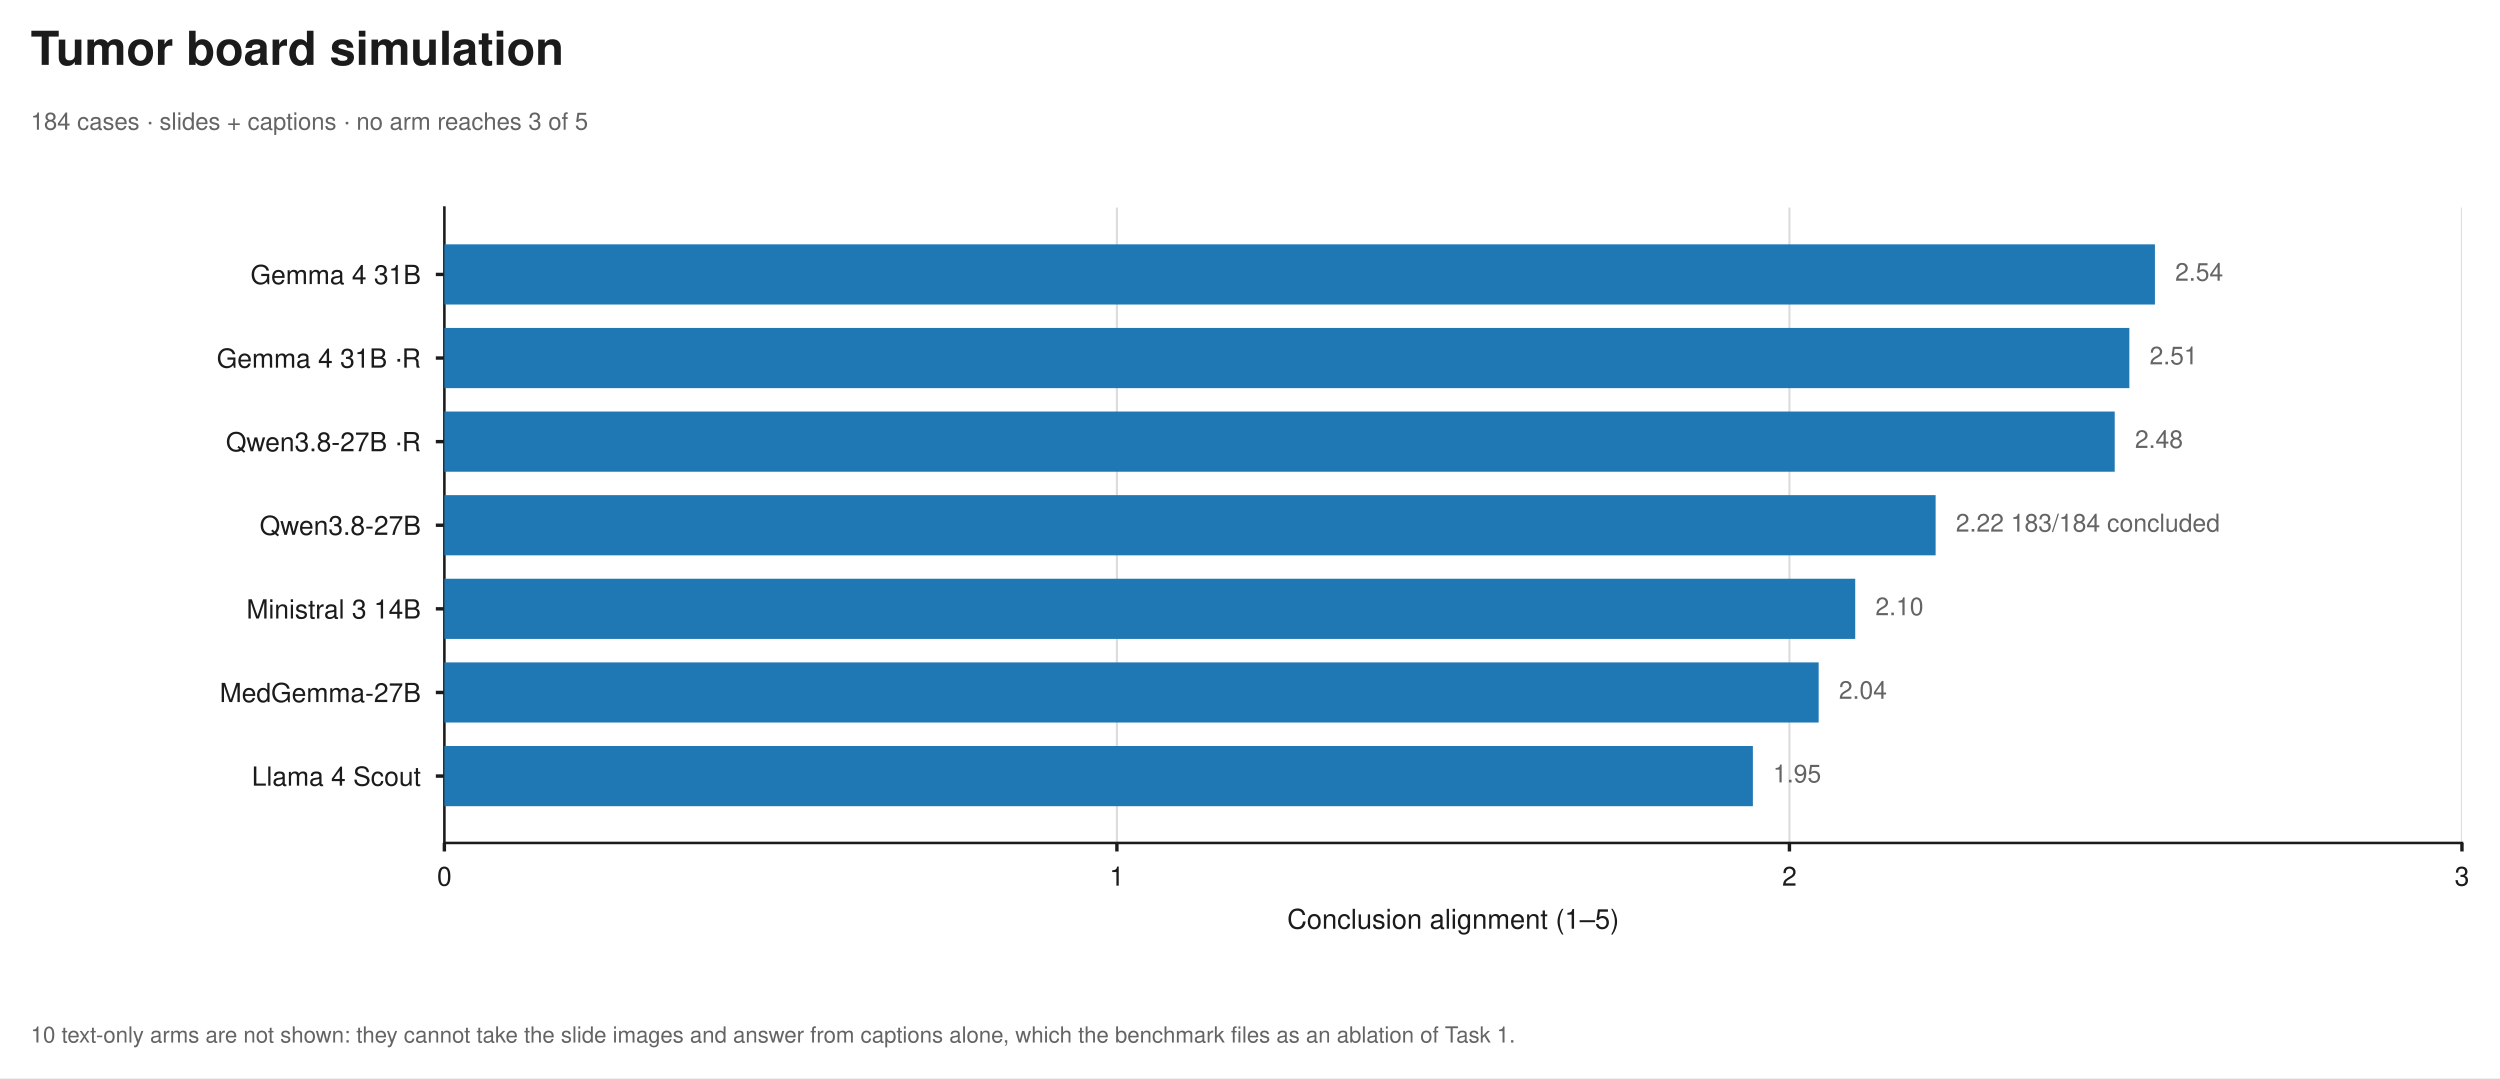
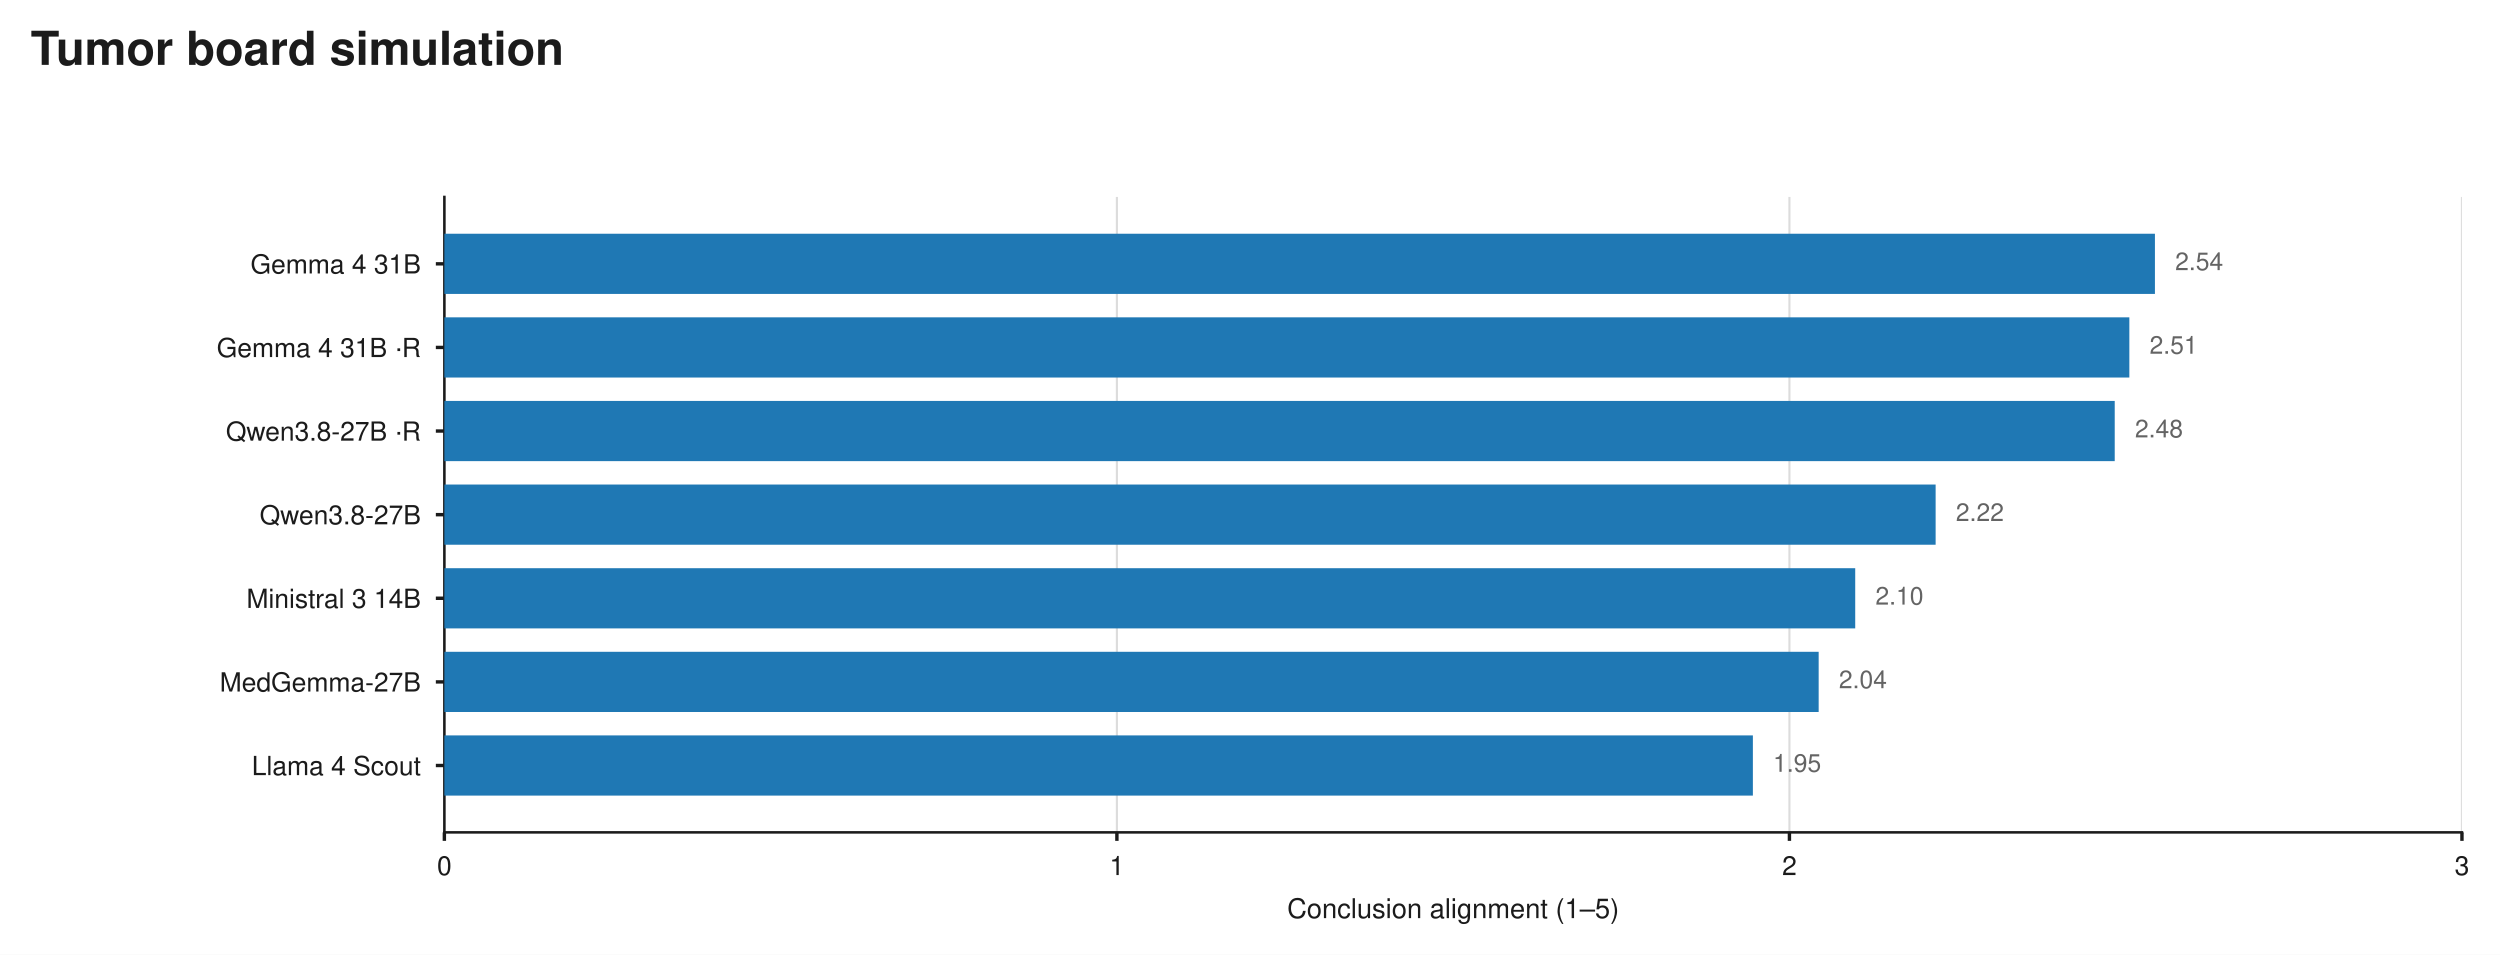
- <svg xmlns="http://www.w3.org/2000/svg" xmlns:xlink="http://www.w3.org/1999/xlink" width="586.397pt" height="252.864pt" viewBox="0 0 586.397 252.864" version="1.1">
+ <svg xmlns="http://www.w3.org/2000/svg" xmlns:xlink="http://www.w3.org/1999/xlink" width="586.397pt" height="223.947pt" viewBox="0 0 586.397 223.947" version="1.1">
  <defs>
    <style type="text/css">*{stroke-linejoin: round; stroke-linecap: butt}</style>
  </defs>
  <g id="figure_1">
    <g id="patch_1">
-       <path d="M 0 252.864  L 586.397 252.864  L 586.397 0  L 0 0  z " style="fill: #ffffff" />
+       <path d="M 0 223.947  L 586.397 223.947  L 586.397 -0  L 0 -0  z " style="fill: #ffffff" />
    </g>
    <g id="axes_1">
      <g id="patch_2">
-         <path d="M 104.23 197.723  L 577.474 197.723  L 577.474 48.683  L 104.23 48.683  z " style="fill: #ffffff" />
+         <path d="M 104.23 195.239  L 577.474 195.239  L 577.474 46.199  L 104.23 46.199  z " style="fill: #ffffff" />
      </g>
      <g id="matplotlib.axis_1">
        <g id="xtick_1">
          <g id="line2d_1">
-             <path d="M 104.23 197.723  L 104.23 48.683  " clip-path="url(#pc2bb3e864b)" style="fill: none; stroke: #dcdcdc; stroke-width: 0.5; stroke-linecap: square" />
+             <path d="M 104.23 195.239  L 104.23 46.199  " clip-path="url(#pe090d5f8a3)" style="fill: none; stroke: #dcdcdc; stroke-width: 0.5; stroke-linecap: square" />
          </g>
          <g id="line2d_2">
            <defs>
-               <path id="m786a92340e" d="M 0 0  L 0 2  " style="stroke: #1b1b1b; stroke-width: 0.8" />
+               <path id="m52e4f37fbe" d="M 0 0  L 0 2  " style="stroke: #1b1b1b; stroke-width: 0.8" />
            </defs>
            <g>
-               <use xlink:href="#m786a92340e" x="104.23" y="197.723" style="fill: #1b1b1b; stroke: #1b1b1b; stroke-width: 0.8" />
+               <use xlink:href="#m52e4f37fbe" x="104.23" y="195.239" style="fill: #1b1b1b; stroke: #1b1b1b; stroke-width: 0.8" />
            </g>
          </g>
          <g id="text_1">
-             <text style="font-size: 6.2px; font-family: 'Helvetica', 'Nimbus Sans', 'Arial', 'Liberation Sans', 'DejaVu Sans', sans-serif; text-anchor: middle; fill: #1b1b1b" x="104.23" y="207.743" transform="rotate(-0 104.2299 207.743)">0</text>
+             <text style="font-size: 6.2px; font-family: 'Helvetica', 'Nimbus Sans', 'Arial', 'Liberation Sans', 'DejaVu Sans', sans-serif; text-anchor: middle; fill: #1b1b1b" x="104.23" y="205.259" transform="rotate(-0 104.2299 205.259)">0</text>
          </g>
        </g>
        <g id="xtick_2">
          <g id="line2d_3">
-             <path d="M 261.978 197.723  L 261.978 48.683  " clip-path="url(#pc2bb3e864b)" style="fill: none; stroke: #dcdcdc; stroke-width: 0.5; stroke-linecap: square" />
+             <path d="M 261.978 195.239  L 261.978 46.199  " clip-path="url(#pe090d5f8a3)" style="fill: none; stroke: #dcdcdc; stroke-width: 0.5; stroke-linecap: square" />
          </g>
          <g id="line2d_4">
            <g>
-               <use xlink:href="#m786a92340e" x="261.978" y="197.723" style="fill: #1b1b1b; stroke: #1b1b1b; stroke-width: 0.8" />
+               <use xlink:href="#m52e4f37fbe" x="261.978" y="195.239" style="fill: #1b1b1b; stroke: #1b1b1b; stroke-width: 0.8" />
            </g>
          </g>
          <g id="text_2">
-             <text style="font-size: 6.2px; font-family: 'Helvetica', 'Nimbus Sans', 'Arial', 'Liberation Sans', 'DejaVu Sans', sans-serif; text-anchor: middle; fill: #1b1b1b" x="261.978" y="207.743" transform="rotate(-0 261.978 207.743)">1</text>
+             <text style="font-size: 6.2px; font-family: 'Helvetica', 'Nimbus Sans', 'Arial', 'Liberation Sans', 'DejaVu Sans', sans-serif; text-anchor: middle; fill: #1b1b1b" x="261.978" y="205.259" transform="rotate(-0 261.978 205.259)">1</text>
          </g>
        </g>
        <g id="xtick_3">
          <g id="line2d_5">
-             <path d="M 419.726 197.723  L 419.726 48.683  " clip-path="url(#pc2bb3e864b)" style="fill: none; stroke: #dcdcdc; stroke-width: 0.5; stroke-linecap: square" />
+             <path d="M 419.726 195.239  L 419.726 46.199  " clip-path="url(#pe090d5f8a3)" style="fill: none; stroke: #dcdcdc; stroke-width: 0.5; stroke-linecap: square" />
          </g>
          <g id="line2d_6">
            <g>
-               <use xlink:href="#m786a92340e" x="419.726" y="197.723" style="fill: #1b1b1b; stroke: #1b1b1b; stroke-width: 0.8" />
+               <use xlink:href="#m52e4f37fbe" x="419.726" y="195.239" style="fill: #1b1b1b; stroke: #1b1b1b; stroke-width: 0.8" />
            </g>
          </g>
          <g id="text_3">
-             <text style="font-size: 6.2px; font-family: 'Helvetica', 'Nimbus Sans', 'Arial', 'Liberation Sans', 'DejaVu Sans', sans-serif; text-anchor: middle; fill: #1b1b1b" x="419.726" y="207.743" transform="rotate(-0 419.726 207.743)">2</text>
+             <text style="font-size: 6.2px; font-family: 'Helvetica', 'Nimbus Sans', 'Arial', 'Liberation Sans', 'DejaVu Sans', sans-serif; text-anchor: middle; fill: #1b1b1b" x="419.726" y="205.259" transform="rotate(-0 419.726 205.259)">2</text>
          </g>
        </g>
        <g id="xtick_4">
          <g id="line2d_7">
-             <path d="M 577.474 197.723  L 577.474 48.683  " clip-path="url(#pc2bb3e864b)" style="fill: none; stroke: #dcdcdc; stroke-width: 0.5; stroke-linecap: square" />
+             <path d="M 577.474 195.239  L 577.474 46.199  " clip-path="url(#pe090d5f8a3)" style="fill: none; stroke: #dcdcdc; stroke-width: 0.5; stroke-linecap: square" />
          </g>
          <g id="line2d_8">
            <g>
-               <use xlink:href="#m786a92340e" x="577.474" y="197.723" style="fill: #1b1b1b; stroke: #1b1b1b; stroke-width: 0.8" />
+               <use xlink:href="#m52e4f37fbe" x="577.474" y="195.239" style="fill: #1b1b1b; stroke: #1b1b1b; stroke-width: 0.8" />
            </g>
          </g>
          <g id="text_4">
-             <text style="font-size: 6.2px; font-family: 'Helvetica', 'Nimbus Sans', 'Arial', 'Liberation Sans', 'DejaVu Sans', sans-serif; text-anchor: middle; fill: #1b1b1b" x="577.474" y="207.743" transform="rotate(-0 577.474 207.743)">3</text>
+             <text style="font-size: 6.2px; font-family: 'Helvetica', 'Nimbus Sans', 'Arial', 'Liberation Sans', 'DejaVu Sans', sans-serif; text-anchor: middle; fill: #1b1b1b" x="577.474" y="205.259" transform="rotate(-0 577.474 205.259)">3</text>
          </g>
        </g>
        <g id="text_5">
-           <text style="font-size: 6.4px; font-family: 'Helvetica', 'Nimbus Sans', 'Arial', 'Liberation Sans', 'DejaVu Sans', sans-serif; text-anchor: middle; fill: #1b1b1b" x="340.852" y="217.836" transform="rotate(-0 340.852 217.8364)">Conclusion alignment  (1–5)</text>
+           <text style="font-size: 6.4px; font-family: 'Helvetica', 'Nimbus Sans', 'Arial', 'Liberation Sans', 'DejaVu Sans', sans-serif; text-anchor: middle; fill: #1b1b1b" x="340.852" y="215.352" transform="rotate(-0 340.852 215.3524)">Conclusion alignment  (1–5)</text>
        </g>
      </g>
      <g id="matplotlib.axis_2">
        <g id="ytick_1">
          <g id="line2d_9">
            <defs>
-               <path id="mc7eff00347" d="M 0 0  L -2 0  " style="stroke: #1b1b1b; stroke-width: 0.8" />
+               <path id="m4512f32cb9" d="M 0 0  L -2 0  " style="stroke: #1b1b1b; stroke-width: 0.8" />
            </defs>
            <g>
-               <use xlink:href="#mc7eff00347" x="104.23" y="182.034" style="fill: #1b1b1b; stroke: #1b1b1b; stroke-width: 0.8" />
+               <use xlink:href="#m4512f32cb9" x="104.23" y="179.55" style="fill: #1b1b1b; stroke: #1b1b1b; stroke-width: 0.8" />
            </g>
          </g>
          <g id="text_6">
-             <text style="font-size: 6.2px; font-family: 'Helvetica', 'Nimbus Sans', 'Arial', 'Liberation Sans', 'DejaVu Sans', sans-serif; text-anchor: end; fill: #1b1b1b" x="98.73" y="184.294" transform="rotate(-0 98.72992 184.2945)">Llama 4 Scout</text>
+             <text style="font-size: 6.2px; font-family: 'Helvetica', 'Nimbus Sans', 'Arial', 'Liberation Sans', 'DejaVu Sans', sans-serif; text-anchor: end; fill: #1b1b1b" x="98.73" y="181.81" transform="rotate(-0 98.72992 181.8105)">Llama 4 Scout</text>
          </g>
        </g>
        <g id="ytick_2">
          <g id="line2d_10">
            <g>
-               <use xlink:href="#mc7eff00347" x="104.23" y="162.424" style="fill: #1b1b1b; stroke: #1b1b1b; stroke-width: 0.8" />
+               <use xlink:href="#m4512f32cb9" x="104.23" y="159.94" style="fill: #1b1b1b; stroke: #1b1b1b; stroke-width: 0.8" />
            </g>
          </g>
          <g id="text_7">
-             <text style="font-size: 6.2px; font-family: 'Helvetica', 'Nimbus Sans', 'Arial', 'Liberation Sans', 'DejaVu Sans', sans-serif; text-anchor: end; fill: #1b1b1b" x="98.73" y="164.684" transform="rotate(-0 98.72992 164.6839)">MedGemma-27B</text>
+             <text style="font-size: 6.2px; font-family: 'Helvetica', 'Nimbus Sans', 'Arial', 'Liberation Sans', 'DejaVu Sans', sans-serif; text-anchor: end; fill: #1b1b1b" x="98.73" y="162.2" transform="rotate(-0 98.72992 162.1999)">MedGemma-27B</text>
          </g>
        </g>
        <g id="ytick_3">
          <g id="line2d_11">
            <g>
-               <use xlink:href="#mc7eff00347" x="104.23" y="142.813" style="fill: #1b1b1b; stroke: #1b1b1b; stroke-width: 0.8" />
+               <use xlink:href="#m4512f32cb9" x="104.23" y="140.329" style="fill: #1b1b1b; stroke: #1b1b1b; stroke-width: 0.8" />
            </g>
          </g>
          <g id="text_8">
-             <text style="font-size: 6.2px; font-family: 'Helvetica', 'Nimbus Sans', 'Arial', 'Liberation Sans', 'DejaVu Sans', sans-serif; text-anchor: end; fill: #1b1b1b" x="98.73" y="145.073" transform="rotate(-0 98.72992 145.0734)">Ministral 3 14B</text>
+             <text style="font-size: 6.2px; font-family: 'Helvetica', 'Nimbus Sans', 'Arial', 'Liberation Sans', 'DejaVu Sans', sans-serif; text-anchor: end; fill: #1b1b1b" x="98.73" y="142.589" transform="rotate(-0 98.72992 142.5894)">Ministral 3 14B</text>
          </g>
        </g>
        <g id="ytick_4">
          <g id="line2d_12">
            <g>
-               <use xlink:href="#mc7eff00347" x="104.23" y="123.203" style="fill: #1b1b1b; stroke: #1b1b1b; stroke-width: 0.8" />
+               <use xlink:href="#m4512f32cb9" x="104.23" y="120.719" style="fill: #1b1b1b; stroke: #1b1b1b; stroke-width: 0.8" />
            </g>
          </g>
          <g id="text_9">
-             <text style="font-size: 6.2px; font-family: 'Helvetica', 'Nimbus Sans', 'Arial', 'Liberation Sans', 'DejaVu Sans', sans-serif; text-anchor: end; fill: #1b1b1b" x="98.73" y="125.463" transform="rotate(-0 98.72992 125.4629)">Qwen3.8-27B</text>
+             <text style="font-size: 6.2px; font-family: 'Helvetica', 'Nimbus Sans', 'Arial', 'Liberation Sans', 'DejaVu Sans', sans-serif; text-anchor: end; fill: #1b1b1b" x="98.73" y="122.979" transform="rotate(-0 98.72992 122.9789)">Qwen3.8-27B</text>
          </g>
        </g>
        <g id="ytick_5">
          <g id="line2d_13">
            <g>
-               <use xlink:href="#mc7eff00347" x="104.23" y="103.592" style="fill: #1b1b1b; stroke: #1b1b1b; stroke-width: 0.8" />
+               <use xlink:href="#m4512f32cb9" x="104.23" y="101.108" style="fill: #1b1b1b; stroke: #1b1b1b; stroke-width: 0.8" />
            </g>
          </g>
          <g id="text_10">
-             <text style="font-size: 6.2px; font-family: 'Helvetica', 'Nimbus Sans', 'Arial', 'Liberation Sans', 'DejaVu Sans', sans-serif; text-anchor: end; fill: #1b1b1b" x="98.73" y="105.852" transform="rotate(-0 98.72992 105.8524)">Qwen3.8-27B  ·R</text>
+             <text style="font-size: 6.2px; font-family: 'Helvetica', 'Nimbus Sans', 'Arial', 'Liberation Sans', 'DejaVu Sans', sans-serif; text-anchor: end; fill: #1b1b1b" x="98.73" y="103.368" transform="rotate(-0 98.72992 103.3684)">Qwen3.8-27B  ·R</text>
          </g>
        </g>
        <g id="ytick_6">
          <g id="line2d_14">
            <g>
-               <use xlink:href="#mc7eff00347" x="104.23" y="83.982" style="fill: #1b1b1b; stroke: #1b1b1b; stroke-width: 0.8" />
+               <use xlink:href="#m4512f32cb9" x="104.23" y="81.498" style="fill: #1b1b1b; stroke: #1b1b1b; stroke-width: 0.8" />
            </g>
          </g>
          <g id="text_11">
-             <text style="font-size: 6.2px; font-family: 'Helvetica', 'Nimbus Sans', 'Arial', 'Liberation Sans', 'DejaVu Sans', sans-serif; text-anchor: end; fill: #1b1b1b" x="98.73" y="86.242" transform="rotate(-0 98.72992 86.24184)">Gemma 4 31B  ·R</text>
+             <text style="font-size: 6.2px; font-family: 'Helvetica', 'Nimbus Sans', 'Arial', 'Liberation Sans', 'DejaVu Sans', sans-serif; text-anchor: end; fill: #1b1b1b" x="98.73" y="83.758" transform="rotate(-0 98.72992 83.75784)">Gemma 4 31B  ·R</text>
          </g>
        </g>
        <g id="ytick_7">
          <g id="line2d_15">
            <g>
-               <use xlink:href="#mc7eff00347" x="104.23" y="64.371" style="fill: #1b1b1b; stroke: #1b1b1b; stroke-width: 0.8" />
+               <use xlink:href="#m4512f32cb9" x="104.23" y="61.887" style="fill: #1b1b1b; stroke: #1b1b1b; stroke-width: 0.8" />
            </g>
          </g>
          <g id="text_12">
-             <text style="font-size: 6.2px; font-family: 'Helvetica', 'Nimbus Sans', 'Arial', 'Liberation Sans', 'DejaVu Sans', sans-serif; text-anchor: end; fill: #1b1b1b" x="98.73" y="66.631" transform="rotate(-0 98.72992 66.63132)">Gemma 4 31B</text>
+             <text style="font-size: 6.2px; font-family: 'Helvetica', 'Nimbus Sans', 'Arial', 'Liberation Sans', 'DejaVu Sans', sans-serif; text-anchor: end; fill: #1b1b1b" x="98.73" y="64.147" transform="rotate(-0 98.72992 64.14732)">Gemma 4 31B</text>
          </g>
        </g>
      </g>
      <g id="patch_3">
-         <path d="M 104.23 197.723  L 104.23 48.683  " style="fill: none; stroke: #1b1b1b; stroke-width: 0.6; stroke-linejoin: miter; stroke-linecap: square" />
+         <path d="M 104.23 195.239  L 104.23 46.199  " style="fill: none; stroke: #1b1b1b; stroke-width: 0.6; stroke-linejoin: miter; stroke-linecap: square" />
      </g>
      <g id="patch_4">
-         <path d="M 104.23 197.723  L 577.474 197.723  " style="fill: none; stroke: #1b1b1b; stroke-width: 0.6; stroke-linejoin: miter; stroke-linecap: square" />
+         <path d="M 104.23 195.239  L 577.474 195.239  " style="fill: none; stroke: #1b1b1b; stroke-width: 0.6; stroke-linejoin: miter; stroke-linecap: square" />
      </g>
      <g id="patch_5">
-         <path d="M 104.23 189.094  L 411.153 189.094  L 411.153 174.975  L 104.23 174.975  z " clip-path="url(#pc2bb3e864b)" style="fill: #1f78b4" />
+         <path d="M 104.23 186.61  L 411.153 186.61  L 411.153 172.491  L 104.23 172.491  z " clip-path="url(#pe090d5f8a3)" style="fill: #1f78b4" />
      </g>
      <g id="patch_6">
-         <path d="M 104.23 169.484  L 426.585 169.484  L 426.585 155.364  L 104.23 155.364  z " clip-path="url(#pc2bb3e864b)" style="fill: #1f78b4" />
+         <path d="M 104.23 167  L 426.585 167  L 426.585 152.88  L 104.23 152.88  z " clip-path="url(#pe090d5f8a3)" style="fill: #1f78b4" />
      </g>
      <g id="patch_7">
-         <path d="M 104.23 149.873  L 435.158 149.873  L 435.158 135.754  L 104.23 135.754  z " clip-path="url(#pc2bb3e864b)" style="fill: #1f78b4" />
+         <path d="M 104.23 147.389  L 435.158 147.389  L 435.158 133.27  L 104.23 133.27  z " clip-path="url(#pe090d5f8a3)" style="fill: #1f78b4" />
      </g>
      <g id="patch_8">
-         <path d="M 104.23 130.263  L 454.019 130.263  L 454.019 116.143  L 104.23 116.143  z " clip-path="url(#pc2bb3e864b)" style="fill: #1f78b4" />
+         <path d="M 104.23 127.779  L 454.019 127.779  L 454.019 113.659  L 104.23 113.659  z " clip-path="url(#pe090d5f8a3)" style="fill: #1f78b4" />
      </g>
      <g id="patch_9">
-         <path d="M 104.23 110.652  L 496.028 110.652  L 496.028 96.532  L 104.23 96.532  z " clip-path="url(#pc2bb3e864b)" style="fill: #1f78b4" />
+         <path d="M 104.23 108.168  L 496.028 108.168  L 496.028 94.048  L 104.23 94.048  z " clip-path="url(#pe090d5f8a3)" style="fill: #1f78b4" />
      </g>
      <g id="patch_10">
-         <path d="M 104.23 91.042  L 499.457 91.042  L 499.457 76.922  L 104.23 76.922  z " clip-path="url(#pc2bb3e864b)" style="fill: #1f78b4" />
+         <path d="M 104.23 88.558  L 499.457 88.558  L 499.457 74.438  L 104.23 74.438  z " clip-path="url(#pe090d5f8a3)" style="fill: #1f78b4" />
      </g>
      <g id="patch_11">
-         <path d="M 104.23 71.431  L 505.459 71.431  L 505.459 57.311  L 104.23 57.311  z " clip-path="url(#pc2bb3e864b)" style="fill: #1f78b4" />
+         <path d="M 104.23 68.947  L 505.459 68.947  L 505.459 54.827  L 104.23 54.827  z " clip-path="url(#pe090d5f8a3)" style="fill: #1f78b4" />
      </g>
      <g id="text_13">
-         <text style="font-size: 5.8px; font-family: 'Helvetica', 'Nimbus Sans', 'Arial', 'Liberation Sans', 'DejaVu Sans', sans-serif; text-anchor: start; fill: #646464" x="415.885" y="183.517" transform="rotate(-0 415.8852 183.5166)">1.95</text>
+         <text style="font-size: 5.8px; font-family: 'Helvetica', 'Nimbus Sans', 'Arial', 'Liberation Sans', 'DejaVu Sans', sans-serif; text-anchor: start; fill: #646464" x="415.885" y="181.033" transform="rotate(-0 415.8852 181.0326)">1.95</text>
      </g>
      <g id="text_14">
-         <text style="font-size: 5.8px; font-family: 'Helvetica', 'Nimbus Sans', 'Arial', 'Liberation Sans', 'DejaVu Sans', sans-serif; text-anchor: start; fill: #646464" x="431.317" y="163.906" transform="rotate(-0 431.317 163.906)">2.04</text>
+         <text style="font-size: 5.8px; font-family: 'Helvetica', 'Nimbus Sans', 'Arial', 'Liberation Sans', 'DejaVu Sans', sans-serif; text-anchor: start; fill: #646464" x="431.317" y="161.422" transform="rotate(-0 431.317 161.422)">2.04</text>
      </g>
      <g id="text_15">
-         <text style="font-size: 5.8px; font-family: 'Helvetica', 'Nimbus Sans', 'Arial', 'Liberation Sans', 'DejaVu Sans', sans-serif; text-anchor: start; fill: #646464" x="439.89" y="144.295" transform="rotate(-0 439.8903 144.2955)">2.10</text>
+         <text style="font-size: 5.8px; font-family: 'Helvetica', 'Nimbus Sans', 'Arial', 'Liberation Sans', 'DejaVu Sans', sans-serif; text-anchor: start; fill: #646464" x="439.89" y="141.811" transform="rotate(-0 439.8903 141.8115)">2.10</text>
      </g>
      <g id="text_16">
-         <text style="font-size: 5.8px; font-family: 'Helvetica', 'Nimbus Sans', 'Arial', 'Liberation Sans', 'DejaVu Sans', sans-serif; text-anchor: start; fill: #646464" x="458.751" y="124.685" transform="rotate(-0 458.7515 124.685)">2.22   183/184 concluded</text>
+         <text style="font-size: 5.8px; font-family: 'Helvetica', 'Nimbus Sans', 'Arial', 'Liberation Sans', 'DejaVu Sans', sans-serif; text-anchor: start; fill: #646464" x="458.751" y="122.201" transform="rotate(-0 458.7515 122.201)">2.22</text>
      </g>
      <g id="text_17">
-         <text style="font-size: 5.8px; font-family: 'Helvetica', 'Nimbus Sans', 'Arial', 'Liberation Sans', 'DejaVu Sans', sans-serif; text-anchor: start; fill: #646464" x="500.76" y="105.074" transform="rotate(-0 500.7605 105.0744)">2.48</text>
+         <text style="font-size: 5.8px; font-family: 'Helvetica', 'Nimbus Sans', 'Arial', 'Liberation Sans', 'DejaVu Sans', sans-serif; text-anchor: start; fill: #646464" x="500.76" y="102.59" transform="rotate(-0 500.7605 102.5904)">2.48</text>
      </g>
      <g id="text_18">
-         <text style="font-size: 5.8px; font-family: 'Helvetica', 'Nimbus Sans', 'Arial', 'Liberation Sans', 'DejaVu Sans', sans-serif; text-anchor: start; fill: #646464" x="504.19" y="85.464" transform="rotate(-0 504.1898 85.46392)">2.51</text>
+         <text style="font-size: 5.8px; font-family: 'Helvetica', 'Nimbus Sans', 'Arial', 'Liberation Sans', 'DejaVu Sans', sans-serif; text-anchor: start; fill: #646464" x="504.19" y="82.98" transform="rotate(-0 504.1898 82.97992)">2.51</text>
      </g>
      <g id="text_19">
-         <text style="font-size: 5.8px; font-family: 'Helvetica', 'Nimbus Sans', 'Arial', 'Liberation Sans', 'DejaVu Sans', sans-serif; text-anchor: start; fill: #646464" x="510.191" y="65.853" transform="rotate(-0 510.1911 65.85339)">2.54</text>
+         <text style="font-size: 5.8px; font-family: 'Helvetica', 'Nimbus Sans', 'Arial', 'Liberation Sans', 'DejaVu Sans', sans-serif; text-anchor: start; fill: #646464" x="510.191" y="63.369" transform="rotate(-0 510.1911 63.36939)">2.54</text>
      </g>
    </g>
    <g id="text_20">
      <text style="font-weight: 700; font-size: 11px; font-family: 'Helvetica', 'Nimbus Sans', 'Arial', 'Liberation Sans', 'DejaVu Sans', sans-serif; text-anchor: start; fill: #1b1b1b" x="7.2" y="15.22" transform="rotate(-0 7.2 15.21969)">Tumor board simulation</text>
    </g>
-     <g id="text_21">
-       <text style="font-size: 5.6px; font-family: 'Helvetica', 'Nimbus Sans', 'Arial', 'Liberation Sans', 'DejaVu Sans', sans-serif; text-anchor: start; fill: #646464" x="7.2" y="30.426" transform="rotate(-0 7.2 30.42618)">184 cases  ·  slides + captions  ·  no arm reaches 3 of 5</text>
-     </g>
-     <g id="text_22">
-       <text style="font-size: 5.2px; font-family: 'Helvetica', 'Nimbus Sans', 'Arial', 'Liberation Sans', 'DejaVu Sans', sans-serif; text-anchor: start; fill: #646464" x="7.2" y="244.531" transform="rotate(-0 7.2 244.5306)">10 text-only arms are not shown: they cannot take the slide images and answer from captions alone, which the benchmark files as an ablation of Task 1.</text>
-     </g>
  </g>
  <defs>
-     <clipPath id="pc2bb3e864b">
-       <rect x="104.23" y="48.683" width="473.244" height="149.04" />
+     <clipPath id="pe090d5f8a3">
+       <rect x="104.23" y="46.199" width="473.244" height="149.04" />
    </clipPath>
  </defs>
</svg>
